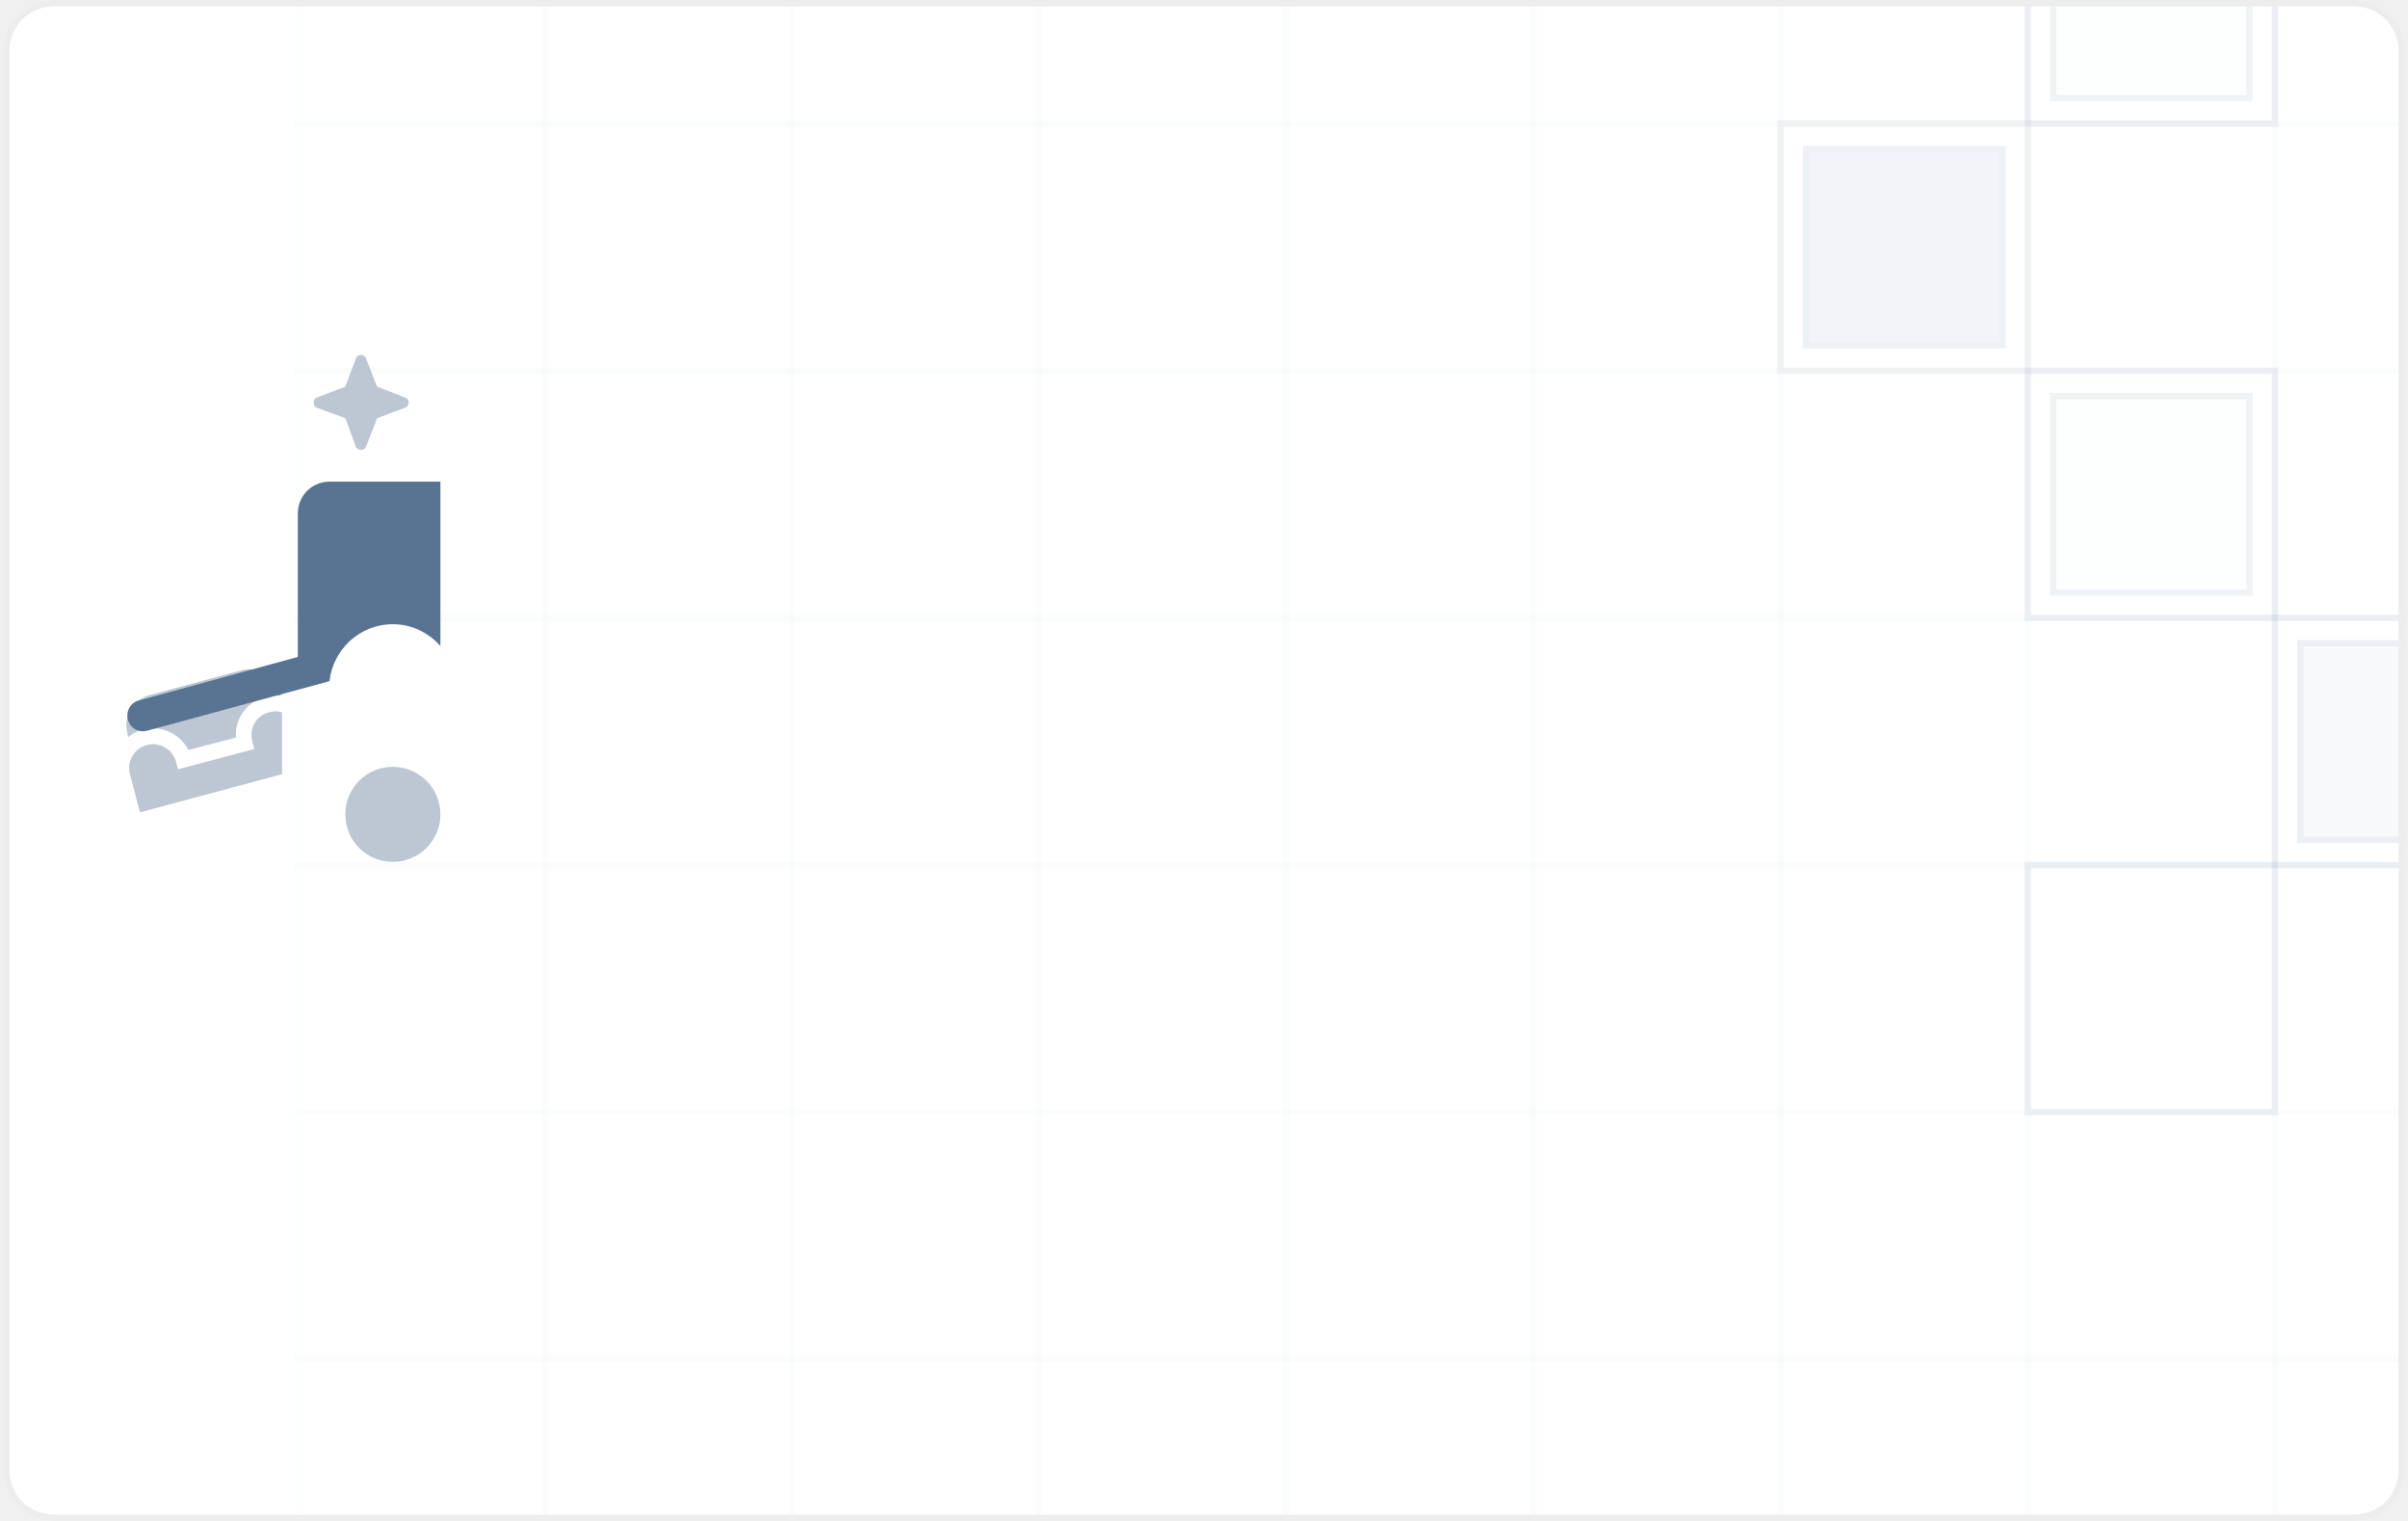
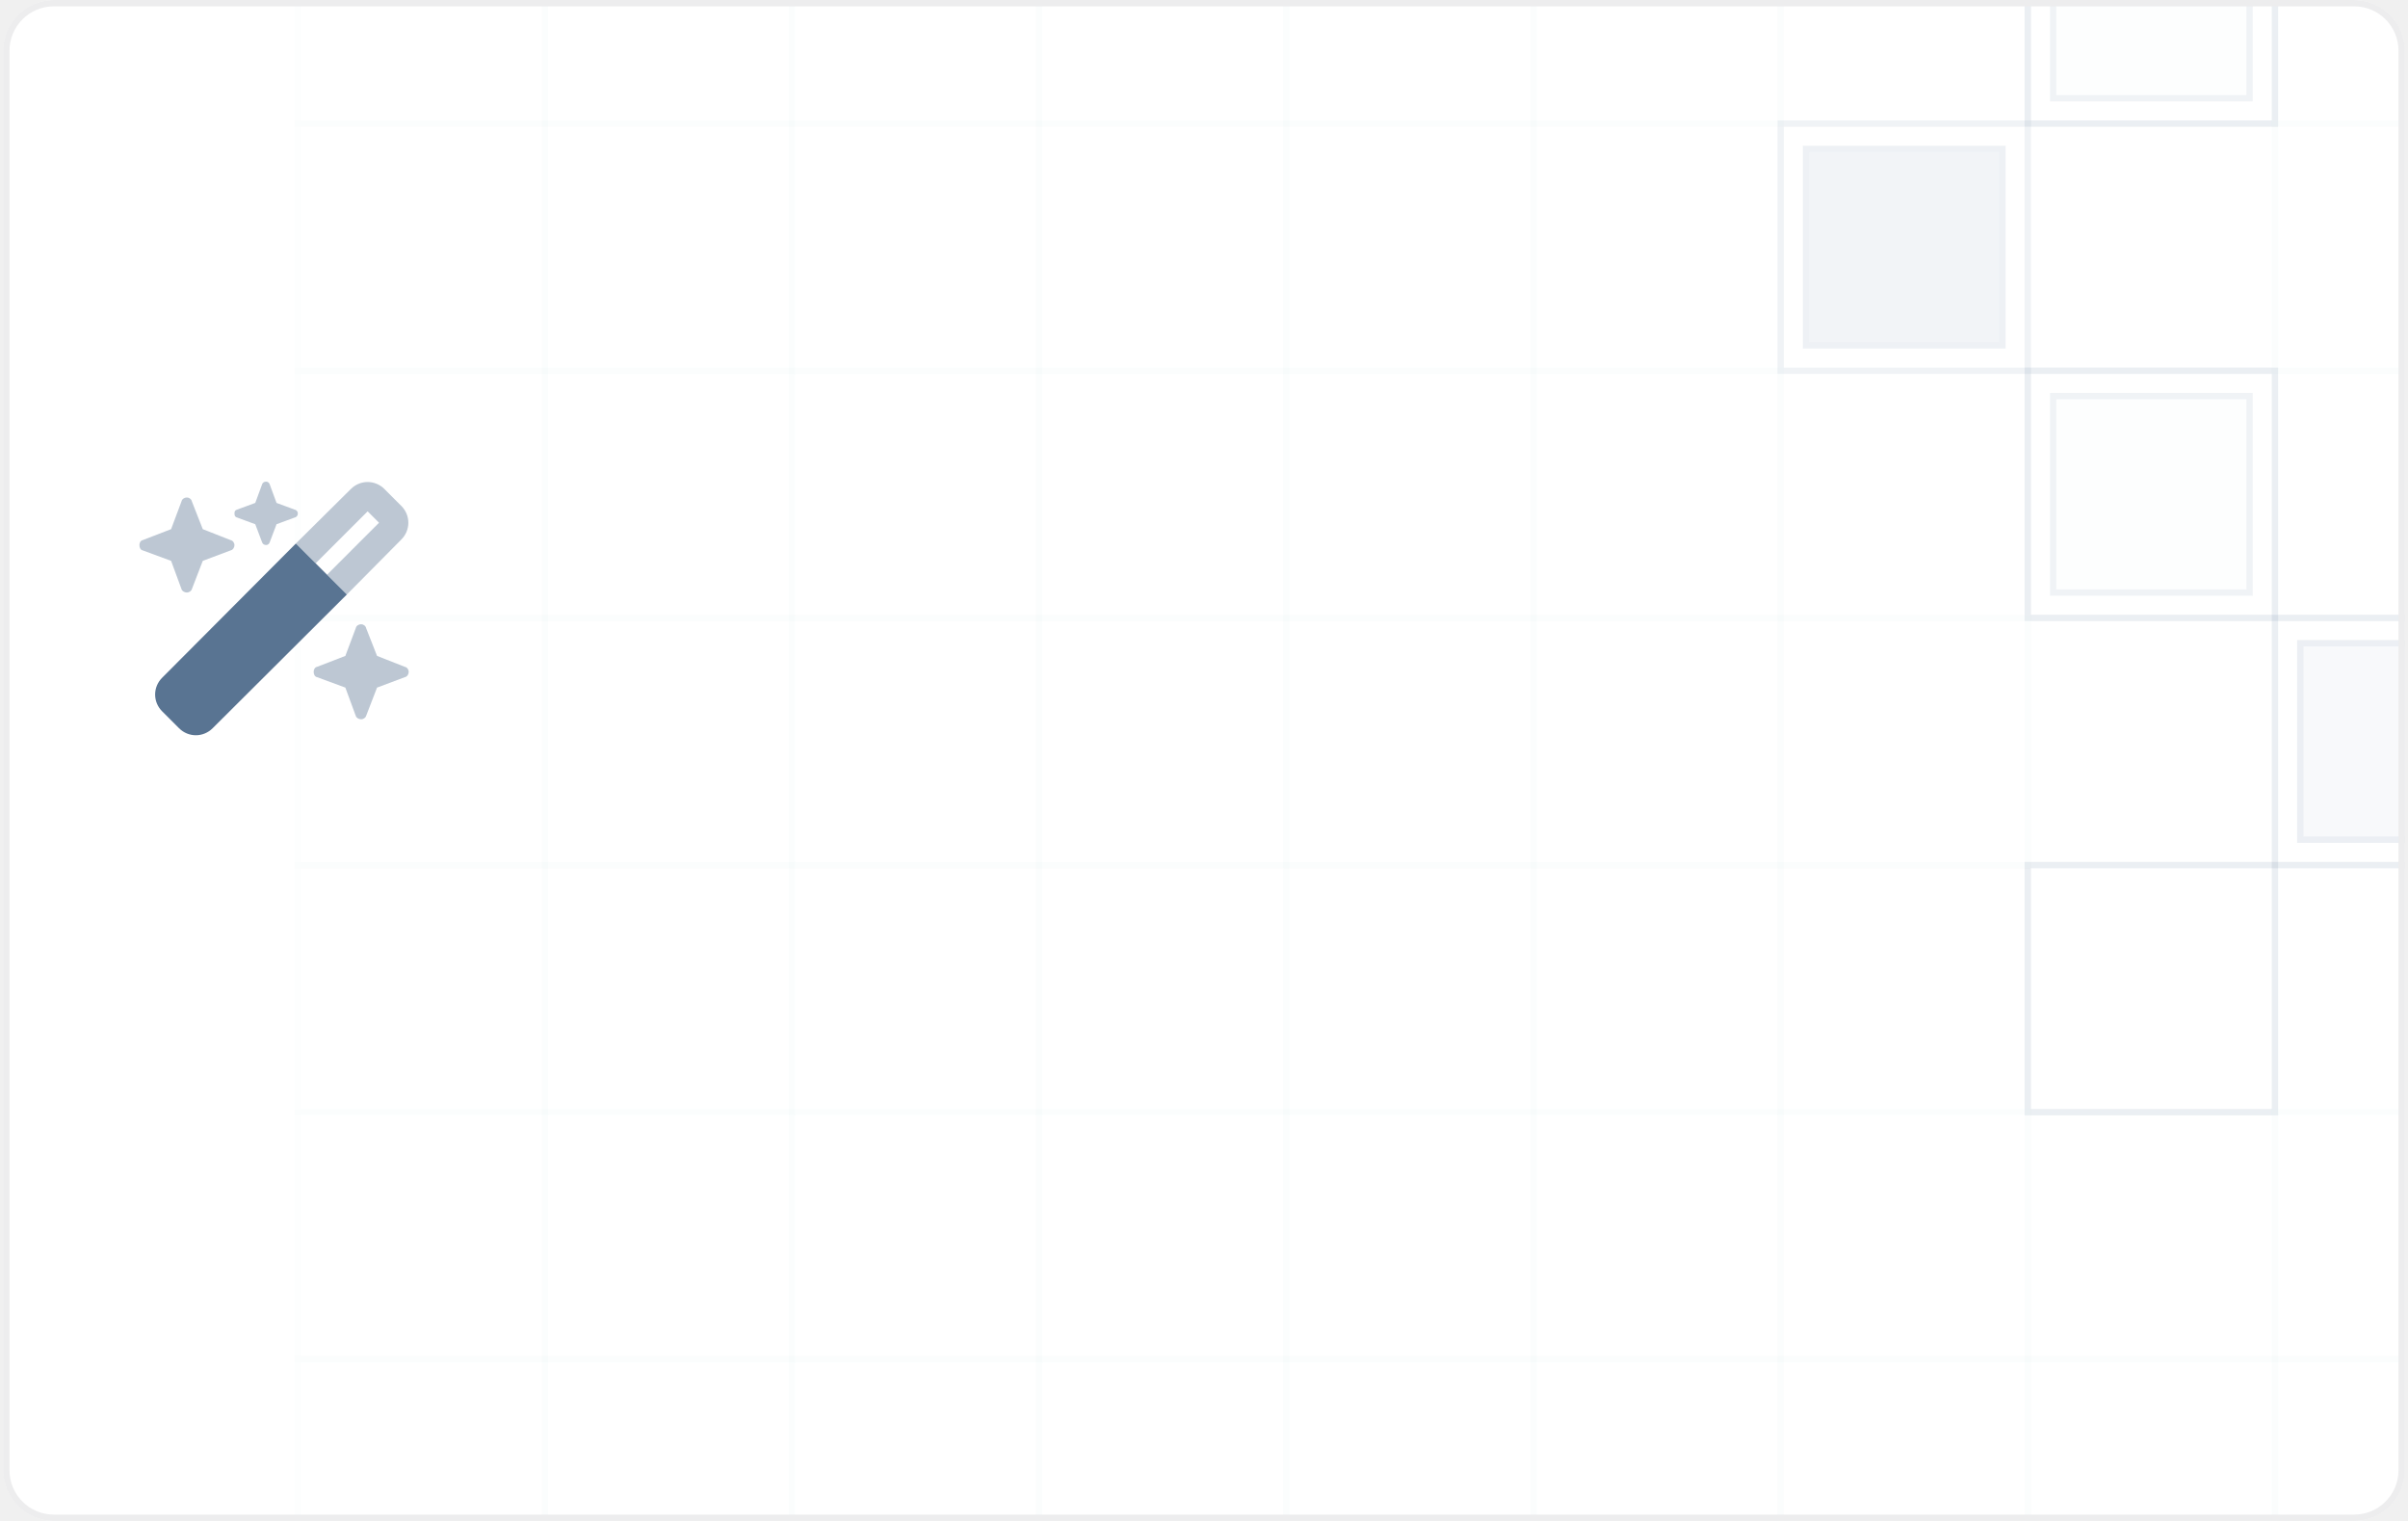
<svg xmlns="http://www.w3.org/2000/svg" width="380" height="240" viewBox="0 0 380 240" fill="none">
-   <g clip-path="url(#clip0_7271_2248)">
-     <mask id="mask0_7271_2248" style="mask-type:luminance" maskUnits="userSpaceOnUse" x="0" y="0" width="380" height="240">
+   <g clip-path="url(#clip0_7271_1912)">
+     <mask id="mask0_7271_1912" style="mask-type:luminance" maskUnits="userSpaceOnUse" x="0" y="0" width="380" height="240">
      <path d="M371.5 0H8.5C4.082 0 0.5 3.582 0.5 8V232C0.5 236.418 4.082 240 8.5 240H371.5C375.918 240 379.5 236.418 379.5 232V8C379.5 3.582 375.918 0 371.5 0Z" fill="white" />
    </mask>
-     <g mask="url(#mask0_7271_2248)">
+     <g mask="url(#mask0_7271_1912)">
      <path d="M371.5 0H8.5C4.082 0 0.5 3.582 0.5 8V232C0.5 236.418 4.082 240 8.5 240H371.5C375.918 240 379.5 236.418 379.5 232V8C379.5 3.582 375.918 0 371.5 0Z" fill="white" />
-       <mask id="mask1_7271_2248" style="mask-type:luminance" maskUnits="userSpaceOnUse" x="46" y="-20" width="353" height="391">
+       <mask id="mask1_7271_1912" style="mask-type:luminance" maskUnits="userSpaceOnUse" x="46" y="-20" width="353" height="391">
        <path d="M398.5 -20H46.5V371H398.5V-20Z" fill="white" />
      </mask>
-       <g mask="url(#mask1_7271_2248)">
+       <g mask="url(#mask1_7271_1912)">
        <path d="M86 -19.5H47V19.5H86V-19.5Z" stroke="#BECFD2" stroke-opacity="0.02" />
        <path d="M125 -19.5H86V19.5H125V-19.5Z" stroke="#BECFD2" stroke-opacity="0.02" />
        <path d="M164 -19.5H125V19.5H164V-19.5Z" stroke="#BECFD2" stroke-opacity="0.02" />
        <path d="M203 -19.5H164V19.5H203V-19.5Z" stroke="#BECFD2" stroke-opacity="0.02" />
        <path d="M242 -19.5H203V19.5H242V-19.5Z" stroke="#BECFD2" stroke-opacity="0.02" />
        <path d="M281 -19.5H242V19.5H281V-19.5Z" stroke="#BECFD2" stroke-opacity="0.02" />
        <path d="M320 -19.5H281V19.5H320V-19.5Z" stroke="#BECFD2" stroke-opacity="0.02" />
        <path d="M355.5 -16H323.5V16H355.5V-16Z" fill="#5F789D" fill-opacity="0.01" />
        <path d="M355 -15.5H324V15.5H355V-15.5Z" stroke="#5F789D" stroke-opacity="0.08" />
        <path d="M359 -19.5H320V19.5H359V-19.5Z" stroke="#5F789D" stroke-opacity="0.12" />
        <path d="M398 -19.5H359V19.5H398V-19.5Z" stroke="#BECFD2" stroke-opacity="0.02" />
        <path d="M86 19.5H47V58.5H86V19.5Z" stroke="#BECFD2" stroke-opacity="0.02" />
        <path d="M125 19.5H86V58.5H125V19.5Z" stroke="#BECFD2" stroke-opacity="0.02" />
        <path d="M164 19.5H125V58.5H164V19.5Z" stroke="#BECFD2" stroke-opacity="0.02" />
        <path d="M203 19.5H164V58.5H203V19.5Z" stroke="#BECFD2" stroke-opacity="0.02" />
        <path d="M242 19.5H203V58.5H242V19.5Z" stroke="#BECFD2" stroke-opacity="0.02" />
        <path d="M281 19.5H242V58.5H281V19.5Z" stroke="#BECFD2" stroke-opacity="0.02" />
        <path d="M316.5 23H284.5V55H316.5V23Z" fill="#5F789D" fill-opacity="0.08" />
        <path d="M316 23.5H285V54.5H316V23.5Z" stroke="#5F789D" stroke-opacity="0.02" />
        <path d="M320 19.5H281V58.5H320V19.5Z" stroke="#5F789D" stroke-opacity="0.08" />
        <path d="M359 19.5H320V58.5H359V19.5Z" stroke="#BECFD2" stroke-opacity="0.02" />
        <path d="M398 19.5H359V58.5H398V19.5Z" stroke="#BECFD2" stroke-opacity="0.02" />
        <path d="M86 58.5H47V97.5H86V58.5Z" stroke="#BECFD2" stroke-opacity="0.02" />
        <path d="M125 58.5H86V97.5H125V58.5Z" stroke="#BECFD2" stroke-opacity="0.02" />
        <path d="M164 58.5H125V97.5H164V58.5Z" stroke="#BECFD2" stroke-opacity="0.02" />
        <path d="M203 58.5H164V97.5H203V58.5Z" stroke="#BECFD2" stroke-opacity="0.02" />
        <path d="M242 58.5H203V97.5H242V58.5Z" stroke="#BECFD2" stroke-opacity="0.02" />
        <path d="M281 58.5H242V97.5H281V58.5Z" stroke="#BECFD2" stroke-opacity="0.02" />
        <path d="M320 58.5H281V97.5H320V58.5Z" stroke="#BECFD2" stroke-opacity="0.02" />
        <path d="M355.5 62H323.5V94H355.5V62Z" fill="#5F789D" fill-opacity="0.01" />
        <path d="M355 62.5H324V93.5H355V62.5Z" stroke="#5F789D" stroke-opacity="0.08" />
        <path d="M359 58.5H320V97.5H359V58.5Z" stroke="#5F789D" stroke-opacity="0.12" />
        <path d="M398 58.5H359V97.5H398V58.5Z" stroke="#BECFD2" stroke-opacity="0.02" />
        <path d="M86 97.5H47V136.5H86V97.5Z" stroke="#BECFD2" stroke-opacity="0.02" />
        <path d="M125 97.5H86V136.5H125V97.5Z" stroke="#BECFD2" stroke-opacity="0.02" />
        <path d="M164 97.5H125V136.5H164V97.5Z" stroke="#BECFD2" stroke-opacity="0.02" />
        <path d="M203 97.5H164V136.5H203V97.5Z" stroke="#BECFD2" stroke-opacity="0.02" />
        <path d="M242 97.5H203V136.5H242V97.5Z" stroke="#BECFD2" stroke-opacity="0.02" />
        <path d="M281 97.5H242V136.5H281V97.5Z" stroke="#BECFD2" stroke-opacity="0.02" />
        <path d="M320 97.5H281V136.5H320V97.5Z" stroke="#BECFD2" stroke-opacity="0.02" />
        <path d="M359 97.5H320V136.5H359V97.5Z" stroke="#BECFD2" stroke-opacity="0.02" />
        <path d="M394.5 101H362.5V133H394.5V101Z" fill="#5F789D" fill-opacity="0.04" />
        <path d="M394 101.5H363V132.5H394V101.5Z" stroke="#5F789D" stroke-opacity="0.08" />
        <path d="M398 97.5H359V136.5H398V97.5Z" stroke="#5F789D" stroke-opacity="0.12" />
        <path d="M86 136.5H47V175.5H86V136.5Z" stroke="#BECFD2" stroke-opacity="0.02" />
        <path d="M125 136.5H86V175.5H125V136.5Z" stroke="#BECFD2" stroke-opacity="0.02" />
        <path d="M164 136.5H125V175.5H164V136.5Z" stroke="#BECFD2" stroke-opacity="0.02" />
        <path d="M203 136.5H164V175.5H203V136.5Z" stroke="#BECFD2" stroke-opacity="0.02" />
        <path d="M242 136.5H203V175.5H242V136.5Z" stroke="#BECFD2" stroke-opacity="0.02" />
        <path d="M281 136.5H242V175.5H281V136.5Z" stroke="#BECFD2" stroke-opacity="0.02" />
        <path d="M320 136.5H281V175.5H320V136.5Z" stroke="#BECFD2" stroke-opacity="0.02" />
        <path d="M359 136.5H320V175.5H359V136.5Z" stroke="#5F789D" stroke-opacity="0.12" />
        <path d="M398 136.5H359V175.5H398V136.5Z" stroke="#BECFD2" stroke-opacity="0.02" />
        <path d="M86 175.5H47V214.5H86V175.5Z" stroke="#BECFD2" stroke-opacity="0.02" />
        <path d="M125 175.5H86V214.5H125V175.5Z" stroke="#BECFD2" stroke-opacity="0.02" />
        <path d="M164 175.5H125V214.5H164V175.5Z" stroke="#BECFD2" stroke-opacity="0.02" />
        <path d="M203 175.5H164V214.5H203V175.5Z" stroke="#BECFD2" stroke-opacity="0.02" />
        <path d="M242 175.5H203V214.5H242V175.5Z" stroke="#BECFD2" stroke-opacity="0.02" />
        <path d="M281 175.5H242V214.5H281V175.5Z" stroke="#BECFD2" stroke-opacity="0.02" />
        <path d="M320 175.5H281V214.5H320V175.5Z" stroke="#BECFD2" stroke-opacity="0.02" />
        <path d="M359 175.5H320V214.5H359V175.5Z" stroke="#BECFD2" stroke-opacity="0.02" />
        <path d="M398 175.5H359V214.5H398V175.5Z" stroke="#BECFD2" stroke-opacity="0.02" />
        <path d="M86 214.5H47V253.5H86V214.5Z" stroke="#BECFD2" stroke-opacity="0.02" />
        <path d="M125 214.5H86V253.5H125V214.5Z" stroke="#BECFD2" stroke-opacity="0.02" />
        <path d="M164 214.5H125V253.5H164V214.5Z" stroke="#BECFD2" stroke-opacity="0.02" />
        <path d="M203 214.5H164V253.5H203V214.5Z" stroke="#BECFD2" stroke-opacity="0.02" />
        <path d="M242 214.5H203V253.5H242V214.5Z" stroke="#BECFD2" stroke-opacity="0.02" />
        <path d="M281 214.5H242V253.5H281V214.5Z" stroke="#BECFD2" stroke-opacity="0.02" />
        <path d="M320 214.5H281V253.5H320V214.5Z" stroke="#BECFD2" stroke-opacity="0.02" />
        <path d="M359 214.5H320V253.5H359V214.5Z" stroke="#BECFD2" stroke-opacity="0.02" />
        <path d="M398 214.5H359V253.5H398V214.5Z" stroke="#BECFD2" stroke-opacity="0.02" />
      </g>
-       <path d="M23.25 115.297C21.922 115.688 20.516 114.906 20.203 113.578C19.813 112.25 20.594 110.844 21.922 110.531L47 103.656V81C47 78.266 49.188 76 52 76H69.5V101.938C67.625 99.828 64.969 98.5 62 98.5C56.766 98.5 52.547 102.484 52 107.484L23.25 115.297Z" fill="#597492" />
-       <path opacity="0.4" d="M50.047 62.719L54.5 61L56.141 56.625C56.219 56.234 56.609 56 57 56C57.312 56 57.703 56.234 57.781 56.625L59.5 61L63.875 62.719C64.266 62.797 64.5 63.188 64.5 63.5C64.5 63.891 64.266 64.281 63.875 64.359L59.5 66L57.781 70.453C57.703 70.766 57.312 71 57 71C56.609 71 56.219 70.766 56.141 70.453L54.5 66L50.047 64.359C49.656 64.281 49.5 63.891 49.5 63.5C49.5 63.188 49.656 62.797 50.047 62.719ZM50.047 87.719L54.5 86L56.141 81.625C56.219 81.234 56.609 81 57 81C57.312 81 57.703 81.234 57.781 81.625L59.5 86L63.875 87.719C64.266 87.797 64.5 88.188 64.5 88.5C64.5 88.891 64.266 89.281 63.875 89.359L59.5 91L57.781 95.453C57.703 95.766 57.312 96 57 96C56.609 96 56.219 95.766 56.141 95.453L54.5 91L50.047 89.359C49.656 89.281 49.5 88.891 49.5 88.5C49.5 88.188 49.656 87.797 50.047 87.719ZM42.469 112.406C43.172 112.172 43.797 112.172 44.5 112.406V122.172L22.078 128.188L20.516 122.172C19.969 120.141 21.141 118.109 23.172 117.562C25.125 117.016 27.234 118.188 27.781 120.219L28.094 121.391L40.125 118.188L39.812 116.938C39.266 114.984 40.438 112.875 42.469 112.406ZM20.125 115.766C19.344 113.109 20.984 110.375 23.641 109.672L38.094 105.766C40.75 105.062 43.484 106.625 44.266 109.281L44.344 109.828C43.562 109.672 42.703 109.75 41.844 109.984C38.875 110.766 37 113.5 37.234 116.391L29.734 118.344C28.406 115.766 25.438 114.359 22.469 115.141C21.609 115.375 20.906 115.766 20.203 116.312L20.125 115.766ZM54.5 128.5C54.5 124.359 57.781 121 62 121C66.141 121 69.5 124.359 69.5 128.5C69.5 132.641 66.141 136 62 136C57.781 136 54.5 132.641 54.5 128.5Z" fill="#597492" />
+       <path d="M33.562 114.906C32.078 116.391 29.734 116.391 28.25 114.906L25.594 112.25C24.109 110.766 24.109 108.422 25.594 106.938L46.688 85.766L54.734 93.812L33.562 114.906Z" fill="#597492" />
+       <path opacity="0.4" d="M41.375 76.391C41.453 76.156 41.688 76 42 76C42.234 76 42.469 76.156 42.547 76.391L43.641 79.359L46.609 80.453C46.844 80.531 47 80.766 47 81C47 81.312 46.844 81.547 46.609 81.625L43.641 82.719L42.547 85.609C42.469 85.844 42.234 86 42 86C41.688 86 41.453 85.844 41.375 85.609L40.281 82.719L37.312 81.625C37.078 81.547 37 81.312 37 81C37 80.766 37.078 80.531 37.312 80.453L40.281 79.359L41.375 76.391ZM63.328 85.141L54.734 93.812L51.609 90.688L59.812 82.484L58.016 80.688L49.812 88.891L46.688 85.766L55.359 77.172C56.844 75.688 59.188 75.688 60.672 77.172L63.328 79.828C64.812 81.312 64.812 83.656 63.328 85.141ZM22.547 85.219L27 83.5L28.641 79.125C28.719 78.734 29.109 78.5 29.5 78.5C29.812 78.5 30.203 78.734 30.281 79.125L32 83.5L36.375 85.219C36.766 85.297 37 85.688 37 86C37 86.391 36.766 86.781 36.375 86.859L32 88.5L30.281 92.953C30.203 93.266 29.812 93.5 29.5 93.5C29.109 93.5 28.719 93.266 28.641 92.953L27 88.5L22.547 86.859C22.156 86.781 22 86.391 22 86C22 85.688 22.156 85.297 22.547 85.219ZM50.047 105.219L54.5 103.5L56.141 99.125C56.219 98.734 56.609 98.5 57 98.5C57.312 98.5 57.703 98.734 57.781 99.125L59.5 103.5L63.875 105.219C64.266 105.297 64.5 105.688 64.5 106C64.5 106.391 64.266 106.781 63.875 106.859L59.5 108.5L57.781 112.953C57.703 113.266 57.312 113.5 57 113.5C56.609 113.5 56.219 113.266 56.141 112.953L54.5 108.5L50.047 106.859C49.656 106.781 49.5 106.391 49.5 106C49.5 105.688 49.656 105.297 50.047 105.219Z" fill="#597492" />
    </g>
    <path d="M371.5 0.5H8.5C4.358 0.5 1 3.858 1 8V232C1 236.142 4.358 239.5 8.5 239.5H371.5C375.642 239.5 379 236.142 379 232V8C379 3.858 375.642 0.5 371.5 0.5Z" stroke="#EDEDEE" />
  </g>
  <defs>
-     <clipPath id="clip0_7271_2248">
+     <clipPath id="clip0_7271_1912">
      <rect width="379" height="240" fill="white" transform="translate(0.5)" />
    </clipPath>
  </defs>
</svg>
